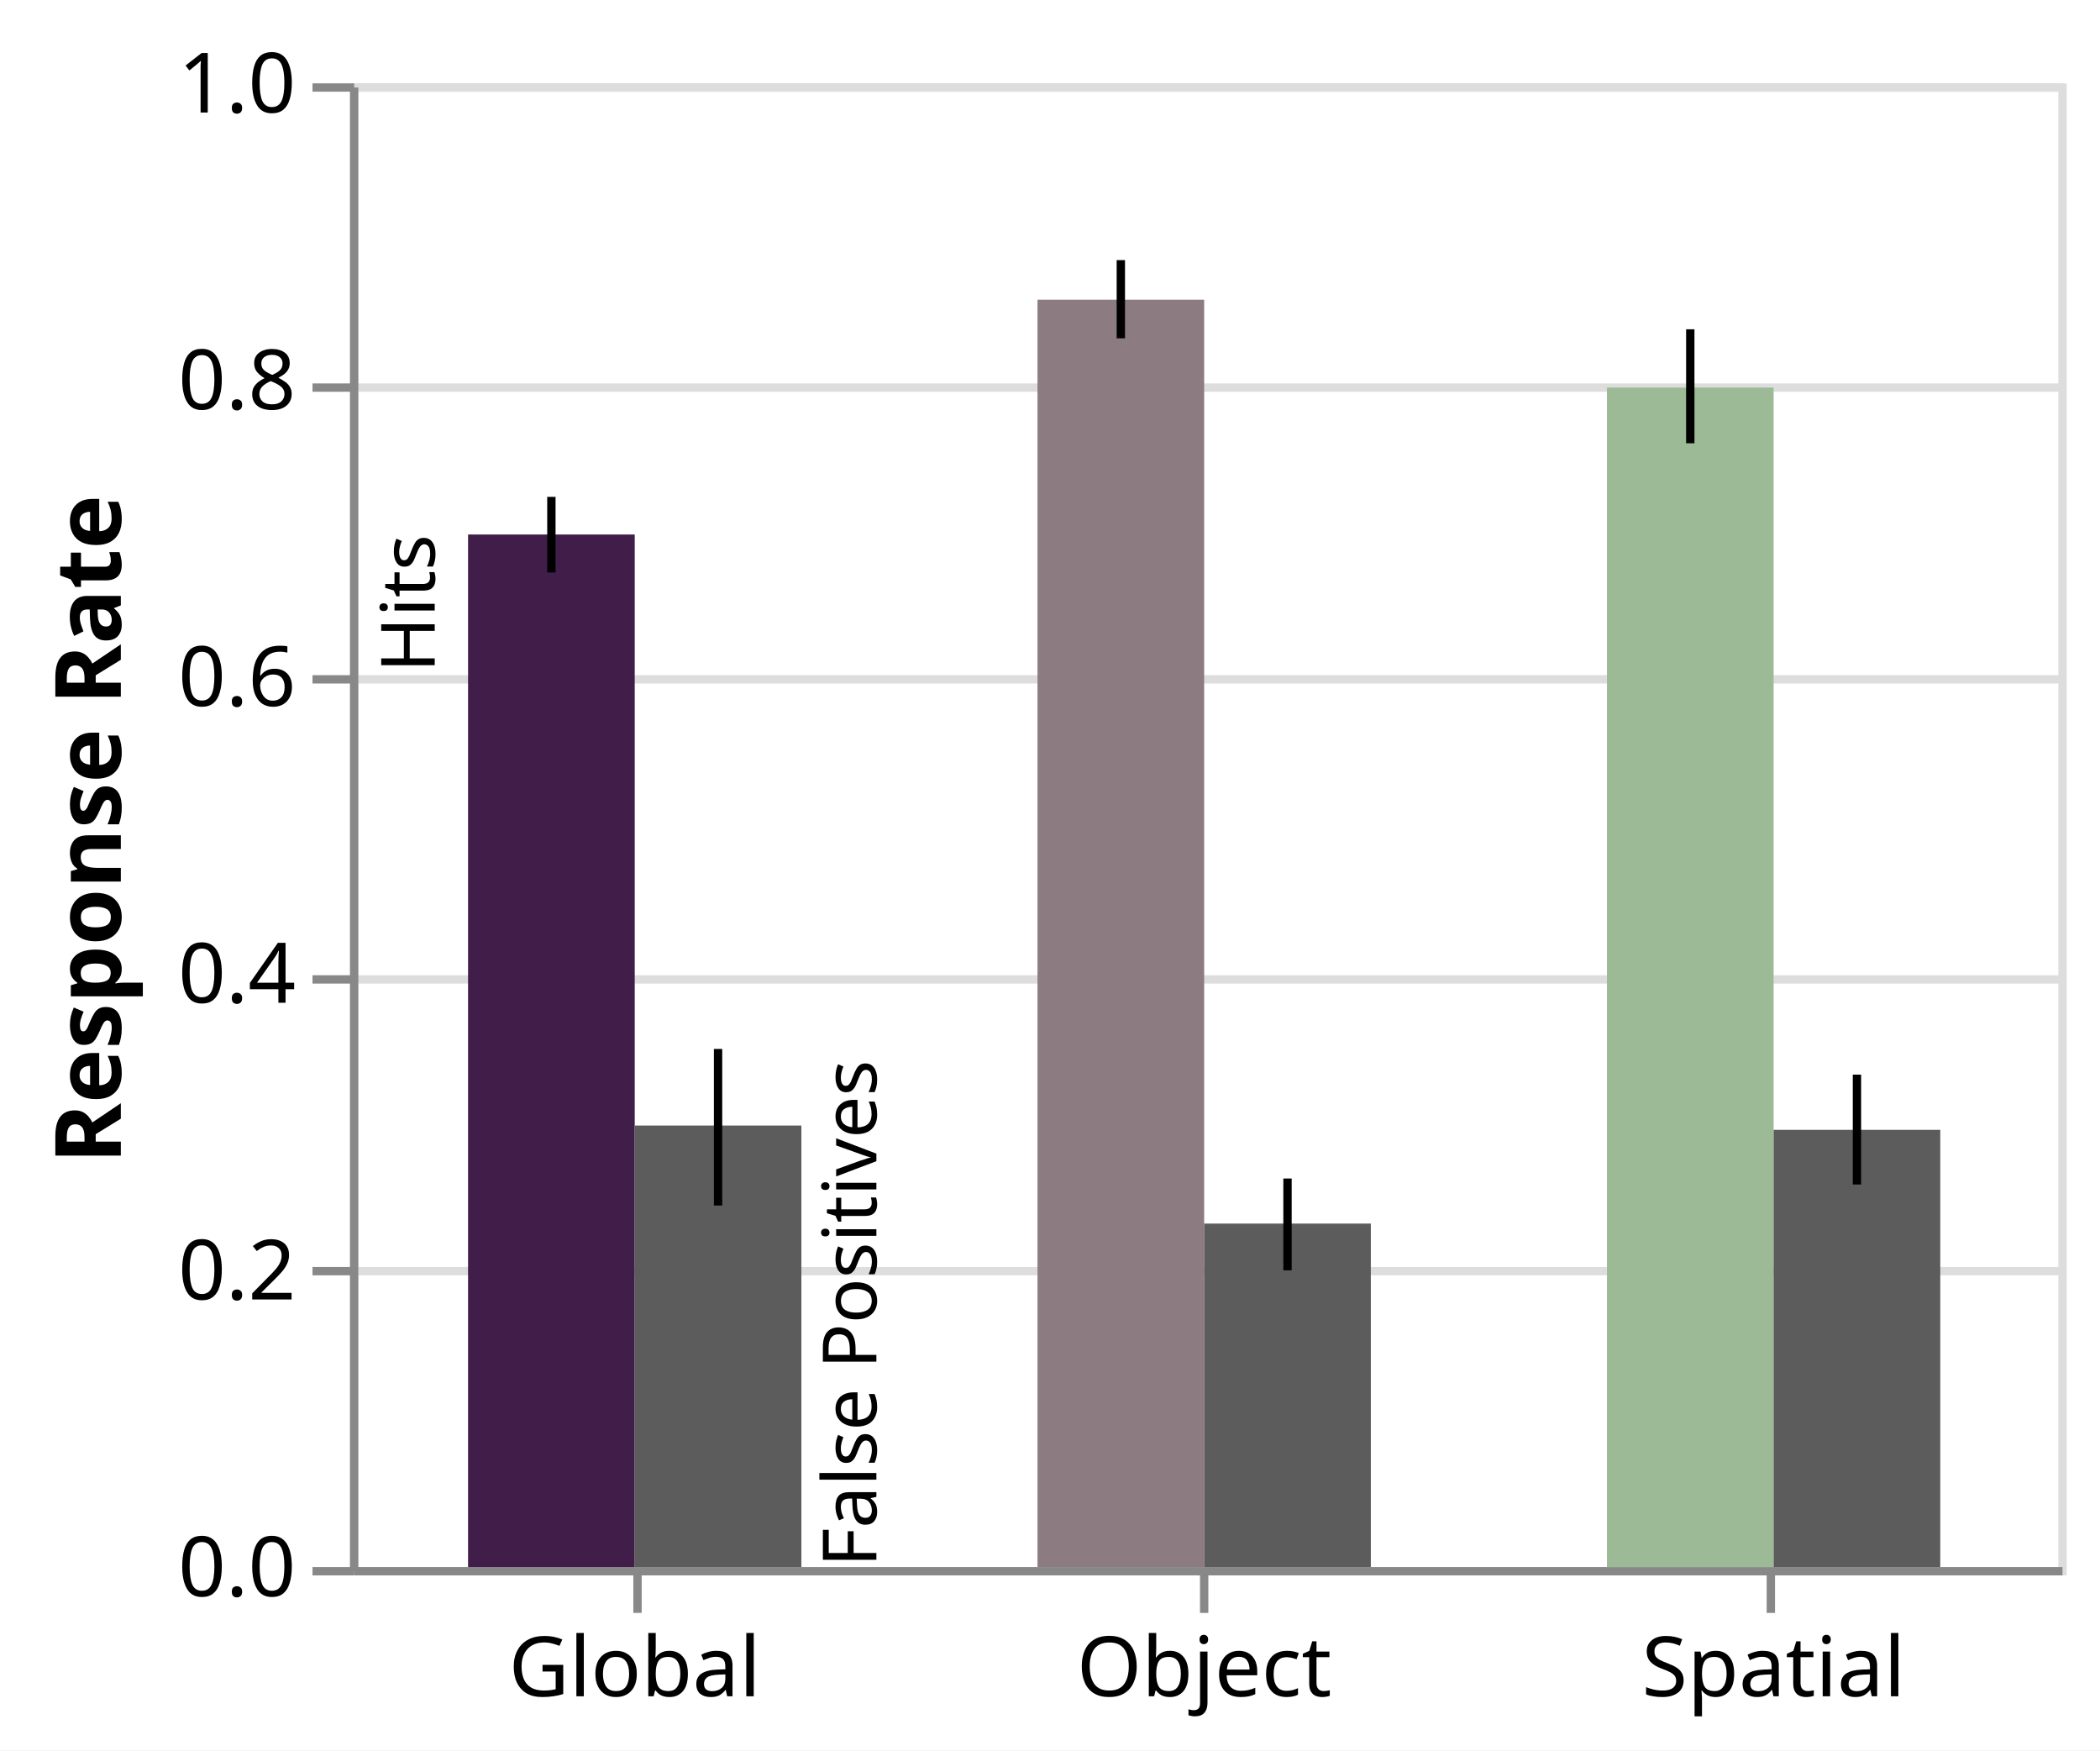
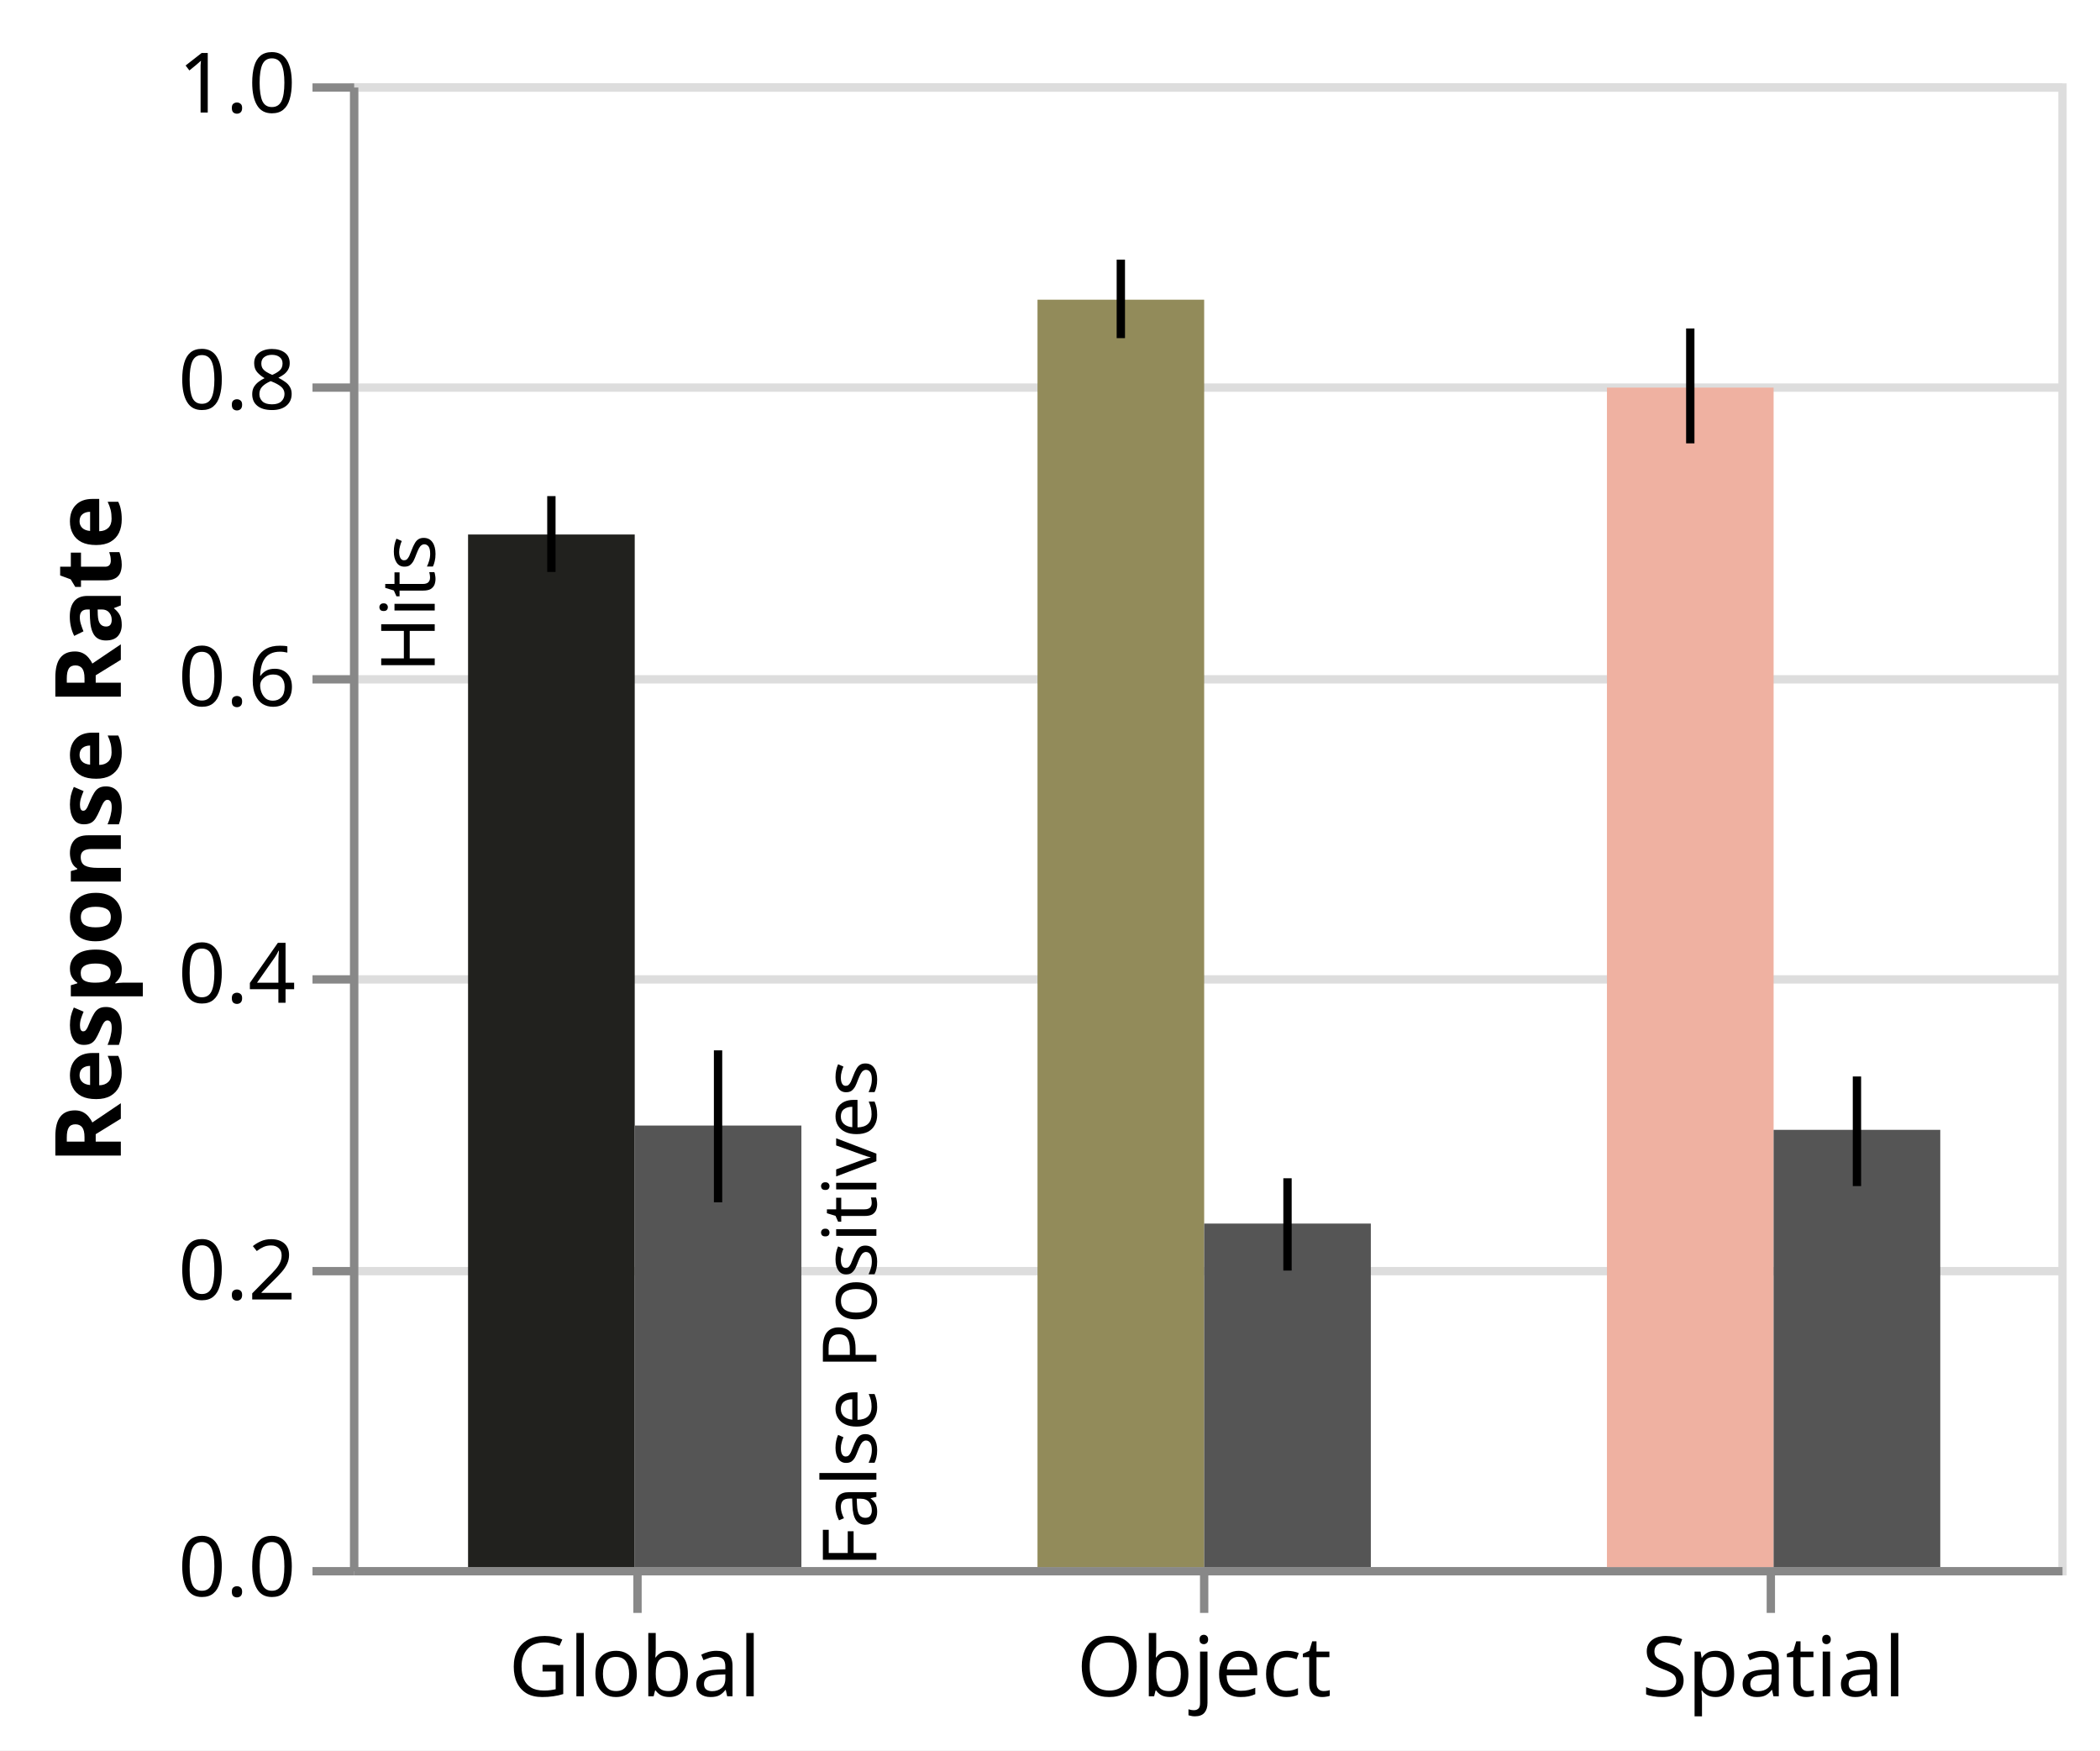
<svg xmlns="http://www.w3.org/2000/svg" class="marks" width="252" height="210" viewBox="0 0 252 210" version="1.1">
  <rect width="252" height="210" fill="white" />
  <g fill="none" stroke-miterlimit="10" transform="translate(42,10)">
    <g class="mark-group role-frame root" role="graphics-object" aria-roledescription="group mark container">
      <g transform="translate(0,0)">
        <path class="background" aria-hidden="true" d="M0.5,0.5h205v178h-205Z" stroke="#ddd" />
        <g>
          <g class="mark-group role-axis" aria-hidden="true">
            <g transform="translate(0.5,0.5)">
              <path class="background" aria-hidden="true" d="M0,0h0v0h0Z" pointer-events="none" />
              <g>
                <g class="mark-rule role-axis-grid" pointer-events="none">
                  <line transform="translate(0,178)" x2="205" y2="0" stroke="#ddd" stroke-width="1" opacity="1" />
                  <line transform="translate(0,142)" x2="205" y2="0" stroke="#ddd" stroke-width="1" opacity="1" />
                  <line transform="translate(0,107)" x2="205" y2="0" stroke="#ddd" stroke-width="1" opacity="1" />
                  <line transform="translate(0,71)" x2="205" y2="0" stroke="#ddd" stroke-width="1" opacity="1" />
                  <line transform="translate(0,36)" x2="205" y2="0" stroke="#ddd" stroke-width="1" opacity="1" />
                  <line transform="translate(0,0)" x2="205" y2="0" stroke="#ddd" stroke-width="1" opacity="1" />
                </g>
              </g>
              <path class="foreground" aria-hidden="true" d="" pointer-events="none" display="none" />
            </g>
          </g>
          <g class="mark-group role-axis" role="graphics-symbol" aria-roledescription="axis" aria-label="X-axis for a discrete scale with 3 values: global, object, spatial">
            <g transform="translate(0.5,178.5)">
              <path class="background" aria-hidden="true" d="M0,0h0v0h0Z" pointer-events="none" />
              <g>
                <g class="mark-rule role-axis-tick" pointer-events="none">
                  <line transform="translate(34,0)" x2="0" y2="5" stroke="#888" stroke-width="1" opacity="1" />
                  <line transform="translate(102,0)" x2="0" y2="5" stroke="#888" stroke-width="1" opacity="1" />
                  <line transform="translate(170,0)" x2="0" y2="5" stroke="#888" stroke-width="1" opacity="1" />
                </g>
                <g class="mark-text role-axis-label" pointer-events="none">
                  <text text-anchor="middle" transform="translate(33.66667,15)" font-family="sans-serif" font-size="10px" fill="#000" opacity="1">Global</text>
                  <text text-anchor="middle" transform="translate(102,15)" font-family="sans-serif" font-size="10px" fill="#000" opacity="1">Object</text>
                  <text text-anchor="middle" transform="translate(170.3333,15)" font-family="sans-serif" font-size="10px" fill="#000" opacity="1">Spatial</text>
                </g>
                <g class="mark-rule role-axis-domain" pointer-events="none">
                  <line transform="translate(0,0)" x2="205" y2="0" stroke="#888" stroke-width="1" opacity="1" />
                </g>
              </g>
              <path class="foreground" aria-hidden="true" d="" pointer-events="none" display="none" />
            </g>
          </g>
          <g class="mark-group role-axis" role="graphics-symbol" aria-roledescription="axis" aria-label="Y-axis titled 'Response Rate' for a linear scale with values from 0.0 to 1.0">
            <g transform="translate(0.5,0.5)">
              <path class="background" aria-hidden="true" d="M0,0h0v0h0Z" pointer-events="none" />
              <g>
                <g class="mark-rule role-axis-tick" pointer-events="none">
                  <line transform="translate(0,178)" x2="-5" y2="0" stroke="#888" stroke-width="1" opacity="1" />
                  <line transform="translate(0,142)" x2="-5" y2="0" stroke="#888" stroke-width="1" opacity="1" />
                  <line transform="translate(0,107)" x2="-5" y2="0" stroke="#888" stroke-width="1" opacity="1" />
                  <line transform="translate(0,71)" x2="-5" y2="0" stroke="#888" stroke-width="1" opacity="1" />
                  <line transform="translate(0,36)" x2="-5" y2="0" stroke="#888" stroke-width="1" opacity="1" />
                  <line transform="translate(0,0)" x2="-5" y2="0" stroke="#888" stroke-width="1" opacity="1" />
                </g>
                <g class="mark-text role-axis-label" pointer-events="none">
                  <text text-anchor="end" transform="translate(-7,181)" font-family="sans-serif" font-size="10px" fill="#000" opacity="1">0.0</text>
                  <text text-anchor="end" transform="translate(-7,145.4)" font-family="sans-serif" font-size="10px" fill="#000" opacity="1">0.2</text>
                  <text text-anchor="end" transform="translate(-7,109.8)" font-family="sans-serif" font-size="10px" fill="#000" opacity="1">0.4</text>
                  <text text-anchor="end" transform="translate(-7,74.2)" font-family="sans-serif" font-size="10px" fill="#000" opacity="1">0.6</text>
                  <text text-anchor="end" transform="translate(-7,38.6)" font-family="sans-serif" font-size="10px" fill="#000" opacity="1">0.8</text>
                  <text text-anchor="end" transform="translate(-7,3)" font-family="sans-serif" font-size="10px" fill="#000" opacity="1">1.0</text>
                </g>
                <g class="mark-rule role-axis-domain" pointer-events="none">
                  <line transform="translate(0,178)" x2="0" y2="-178" stroke="#888" stroke-width="1" opacity="1" />
                </g>
                <g class="mark-text role-axis-title" pointer-events="none">
                  <text text-anchor="middle" transform="translate(-26,89) rotate(-90) translate(0,-2)" font-family="sans-serif" font-size="11px" font-weight="bold" fill="#000" opacity="1">Response Rate</text>
                </g>
              </g>
              <path class="foreground" aria-hidden="true" d="" pointer-events="none" display="none" />
            </g>
          </g>
          <g class="mark-rect role-mark layer_0_marks" role="graphics-object" aria-roledescription="rect mark container">
-             <path aria-label=": global; Response Rate: 0.695934139785; condition: global" role="graphics-symbol" aria-roledescription="bar" d="M14.167,54.124h20v123.876h-20Z" fill="#411E4A" />
-             <path aria-label=": spatial; Response Rate: 0.794946236559; condition: spatial" role="graphics-symbol" aria-roledescription="bar" d="M150.833,36.5h20v141.5h-20Z" fill="#9BBA95" />
-             <path aria-label=": object; Response Rate: 0.854193548387; condition: object" role="graphics-symbol" aria-roledescription="bar" d="M82.5,25.954h20v152.046h-20Z" fill="#8D7B82" />
+             <path aria-label=": global; Response Rate: 0.695934139785; condition: global" role="graphics-symbol" aria-roledescription="bar" d="M14.167,54.124h20v123.876h-20Z" fill="#21211E" />
+             <path aria-label=": spatial; Response Rate: 0.794946236559; condition: spatial" role="graphics-symbol" aria-roledescription="bar" d="M150.833,36.5h20v141.5h-20Z" fill="#EFB1A1" />
+             <path aria-label=": object; Response Rate: 0.854193548387; condition: object" role="graphics-symbol" aria-roledescription="bar" d="M82.5,25.954h20v152.046h-20Z" fill="#928B5A" />
          </g>
          <g class="mark-rect role-mark layer_1_marks" role="graphics-object" aria-roledescription="rect mark container">
-             <path aria-label=": global; Mean of prop: 0.297580645161" role="graphics-symbol" aria-roledescription="bar" d="M34.167,125.031h20v52.969h-20Z" fill="#5C5C5C" />
-             <path aria-label=": spatial; Mean of prop: 0.294677419355" role="graphics-symbol" aria-roledescription="bar" d="M170.833,125.547h20v52.453h-20Z" fill="#5C5C5C" />
-             <path aria-label=": object; Mean of prop: 0.231505376344" role="graphics-symbol" aria-roledescription="bar" d="M102.5,136.792h20v41.208h-20Z" fill="#5C5C5C" />
+             <path aria-label=": global; Mean of prop: 0.297580645161" role="graphics-symbol" aria-roledescription="bar" d="M34.167,125.031h20v52.969h-20Z" fill="#555555" />
+             <path aria-label=": spatial; Mean of prop: 0.294677419355" role="graphics-symbol" aria-roledescription="bar" d="M170.833,125.547h20v52.453h-20Z" fill="#555555" />
+             <path aria-label=": object; Mean of prop: 0.231505376344" role="graphics-symbol" aria-roledescription="bar" d="M102.5,136.792h20v41.208h-20Z" fill="#555555" />
          </g>
          <g class="mark-rule role-mark layer_2_marks" role="graphics-object" aria-roledescription="rule mark container">
-             <line aria-label=": 0.670327620968; upper: 0.721303763441" role="graphics-symbol" aria-roledescription="rule mark" transform="translate(24.16667,58.68168)" x2="0" y2="-9.074" stroke="black" />
-             <line aria-label=": 0.757419354839; upper: 0.834247311828" role="graphics-symbol" aria-roledescription="rule mark" transform="translate(160.8333,43.17935)" x2="0" y2="-13.675" stroke="black" />
-             <line aria-label=": 0.828169354839; upper: 0.880860215054" role="graphics-symbol" aria-roledescription="rule mark" transform="translate(92.5,30.58585)" x2="0" y2="-9.379" stroke="black" />
+             <line aria-label=": 0.670698084677; upper: 0.721807795699" role="graphics-symbol" aria-roledescription="rule mark" transform="translate(24.16667,58.61574)" x2="0" y2="-9.098" stroke="black" />
+             <line aria-label=": 0.757365591398; upper: 0.834786290323" role="graphics-symbol" aria-roledescription="rule mark" transform="translate(160.8333,43.18892)" x2="0" y2="-13.781" stroke="black" />
+             <line aria-label=": 0.828279569892; upper: 0.881182795699" role="graphics-symbol" aria-roledescription="rule mark" transform="translate(92.5,30.56624)" x2="0" y2="-9.417" stroke="black" />
          </g>
          <g class="mark-rule role-mark layer_3_marks" role="graphics-object" aria-roledescription="rule mark container">
-             <line aria-label=": 0.243679435484; upper: 0.349193548387" role="graphics-symbol" aria-roledescription="rule mark" transform="translate(44.16667,134.6251)" x2="0" y2="-18.782" stroke="black" />
-             <line aria-label=": 0.25784811828; upper: 0.33188172043" role="graphics-symbol" aria-roledescription="rule mark" transform="translate(180.8333,132.103)" x2="0" y2="-13.178" stroke="black" />
-             <line aria-label=": 0.2; upper: 0.261883064516" role="graphics-symbol" aria-roledescription="rule mark" transform="translate(112.5,142.4)" x2="0" y2="-11.015" stroke="black" />
+             <line aria-label=": 0.245833333333; upper: 0.348252688172" role="graphics-symbol" aria-roledescription="rule mark" transform="translate(44.16667,134.2417)" x2="0" y2="-18.231" stroke="black" />
+             <line aria-label=": 0.256772849462; upper: 0.330647849462" role="graphics-symbol" aria-roledescription="rule mark" transform="translate(180.8333,132.2944)" x2="0" y2="-13.15" stroke="black" />
+             <line aria-label=": 0.199836021505; upper: 0.262043010753" role="graphics-symbol" aria-roledescription="rule mark" transform="translate(112.5,142.4292)" x2="0" y2="-11.073" stroke="black" />
          </g>
          <g class="mark-text role-mark layer_4_marks" role="graphics-object" aria-roledescription="text mark container">
            <text aria-label=": global; Mean of prop: 0.695934139785" role="graphics-symbol" aria-roledescription="text mark" text-anchor="end" transform="translate(34.16667,54.12372) rotate(-90) translate(0,-24)" font-family="sans-serif" font-size="9px" fill="black">Hits</text>
          </g>
          <g class="mark-text role-mark layer_5_marks" role="graphics-object" aria-roledescription="text mark container">
            <text aria-label=": global" role="graphics-symbol" aria-roledescription="text mark" text-anchor="start" transform="translate(34.16667,178) rotate(-90) translate(0,29)" font-family="sans-serif" font-size="9px" fill="black">False Positives</text>
          </g>
        </g>
        <path class="foreground" aria-hidden="true" d="" display="none" />
      </g>
    </g>
  </g>
</svg>
